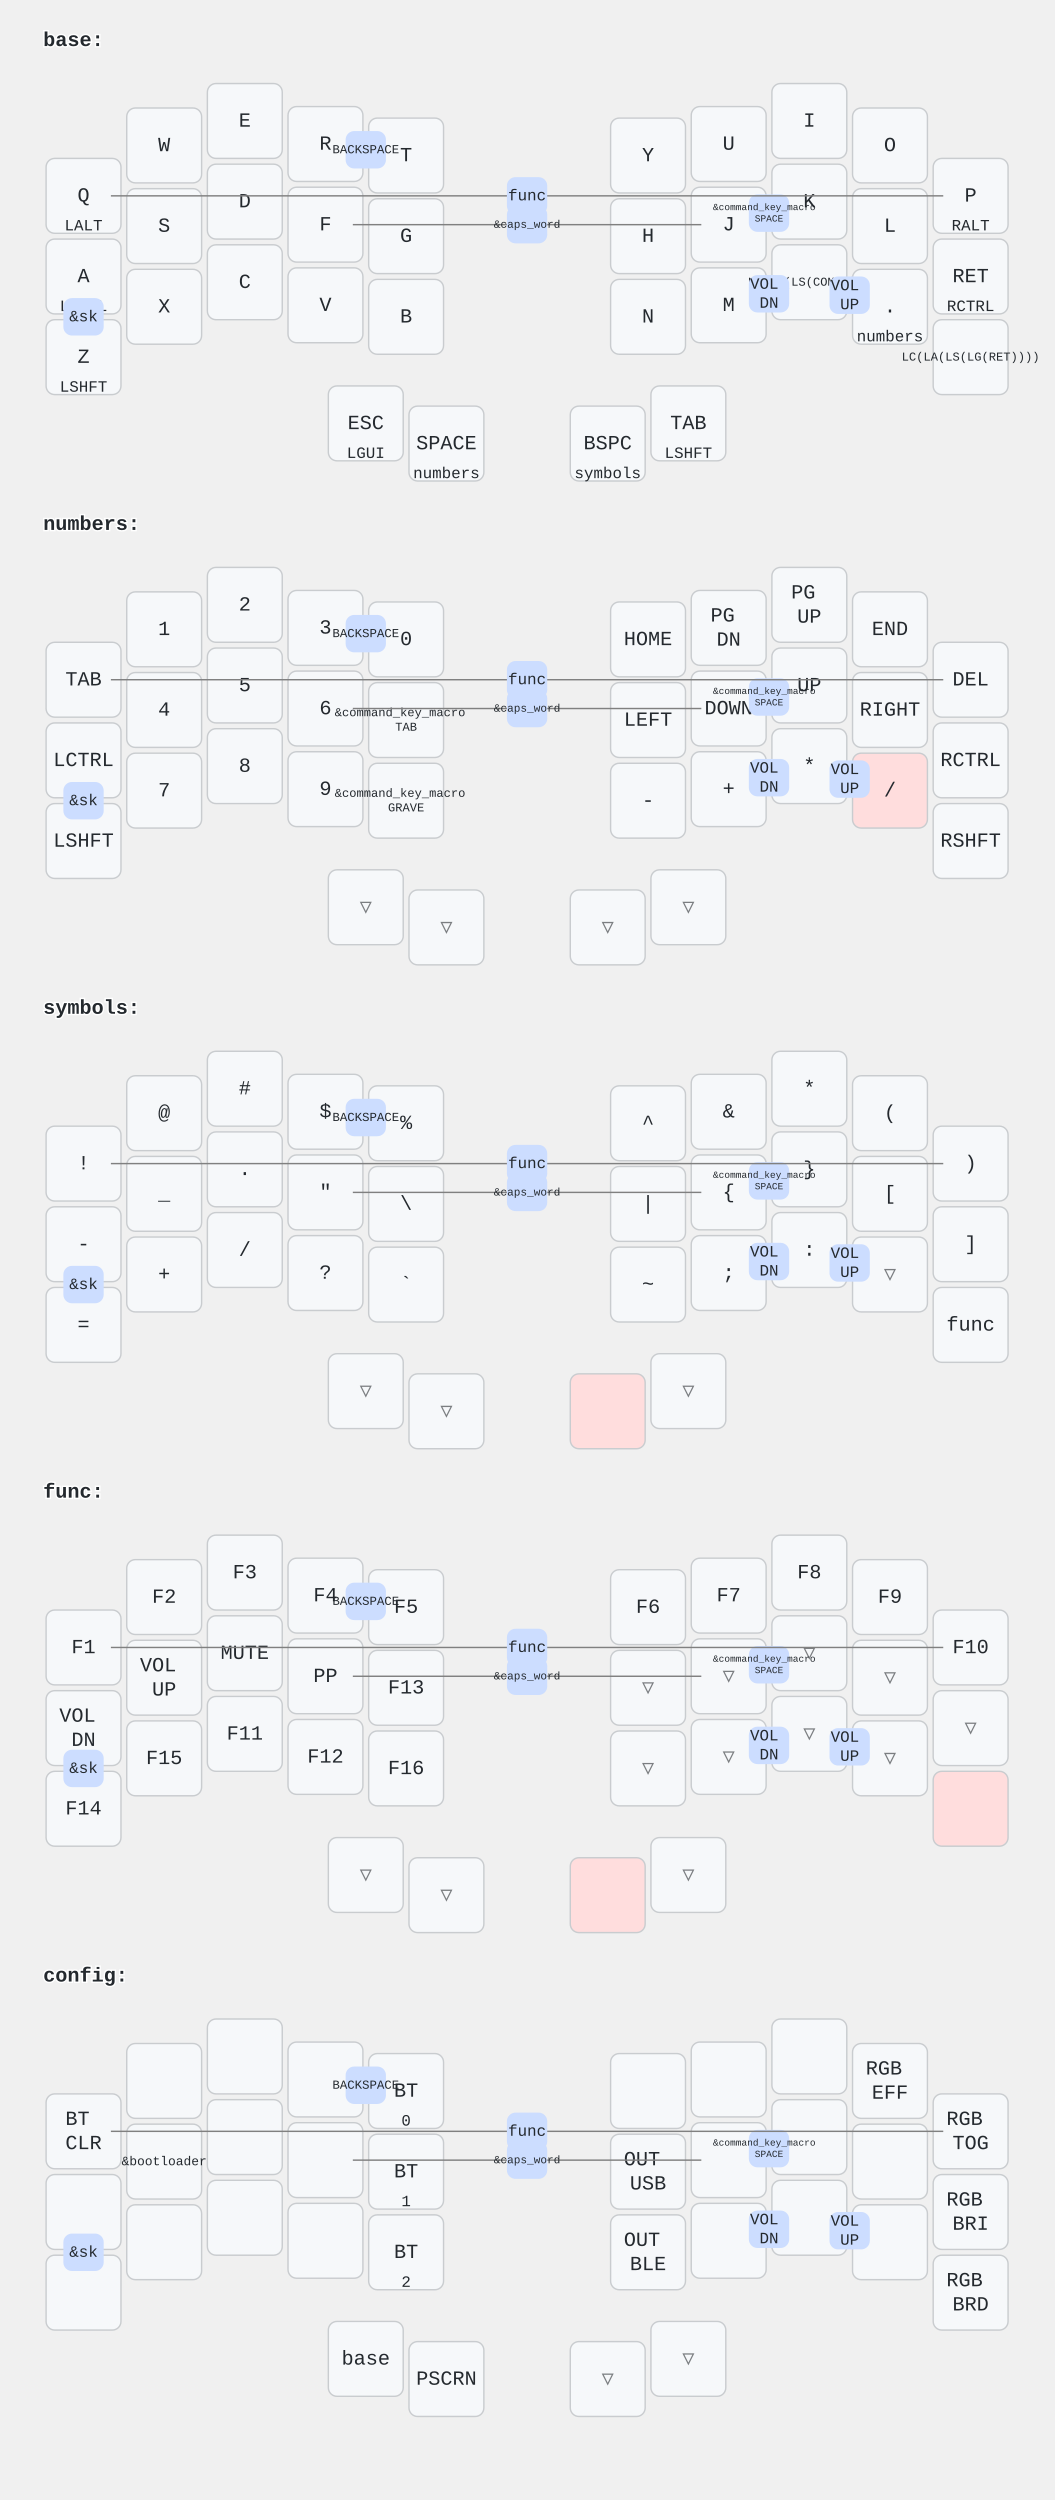
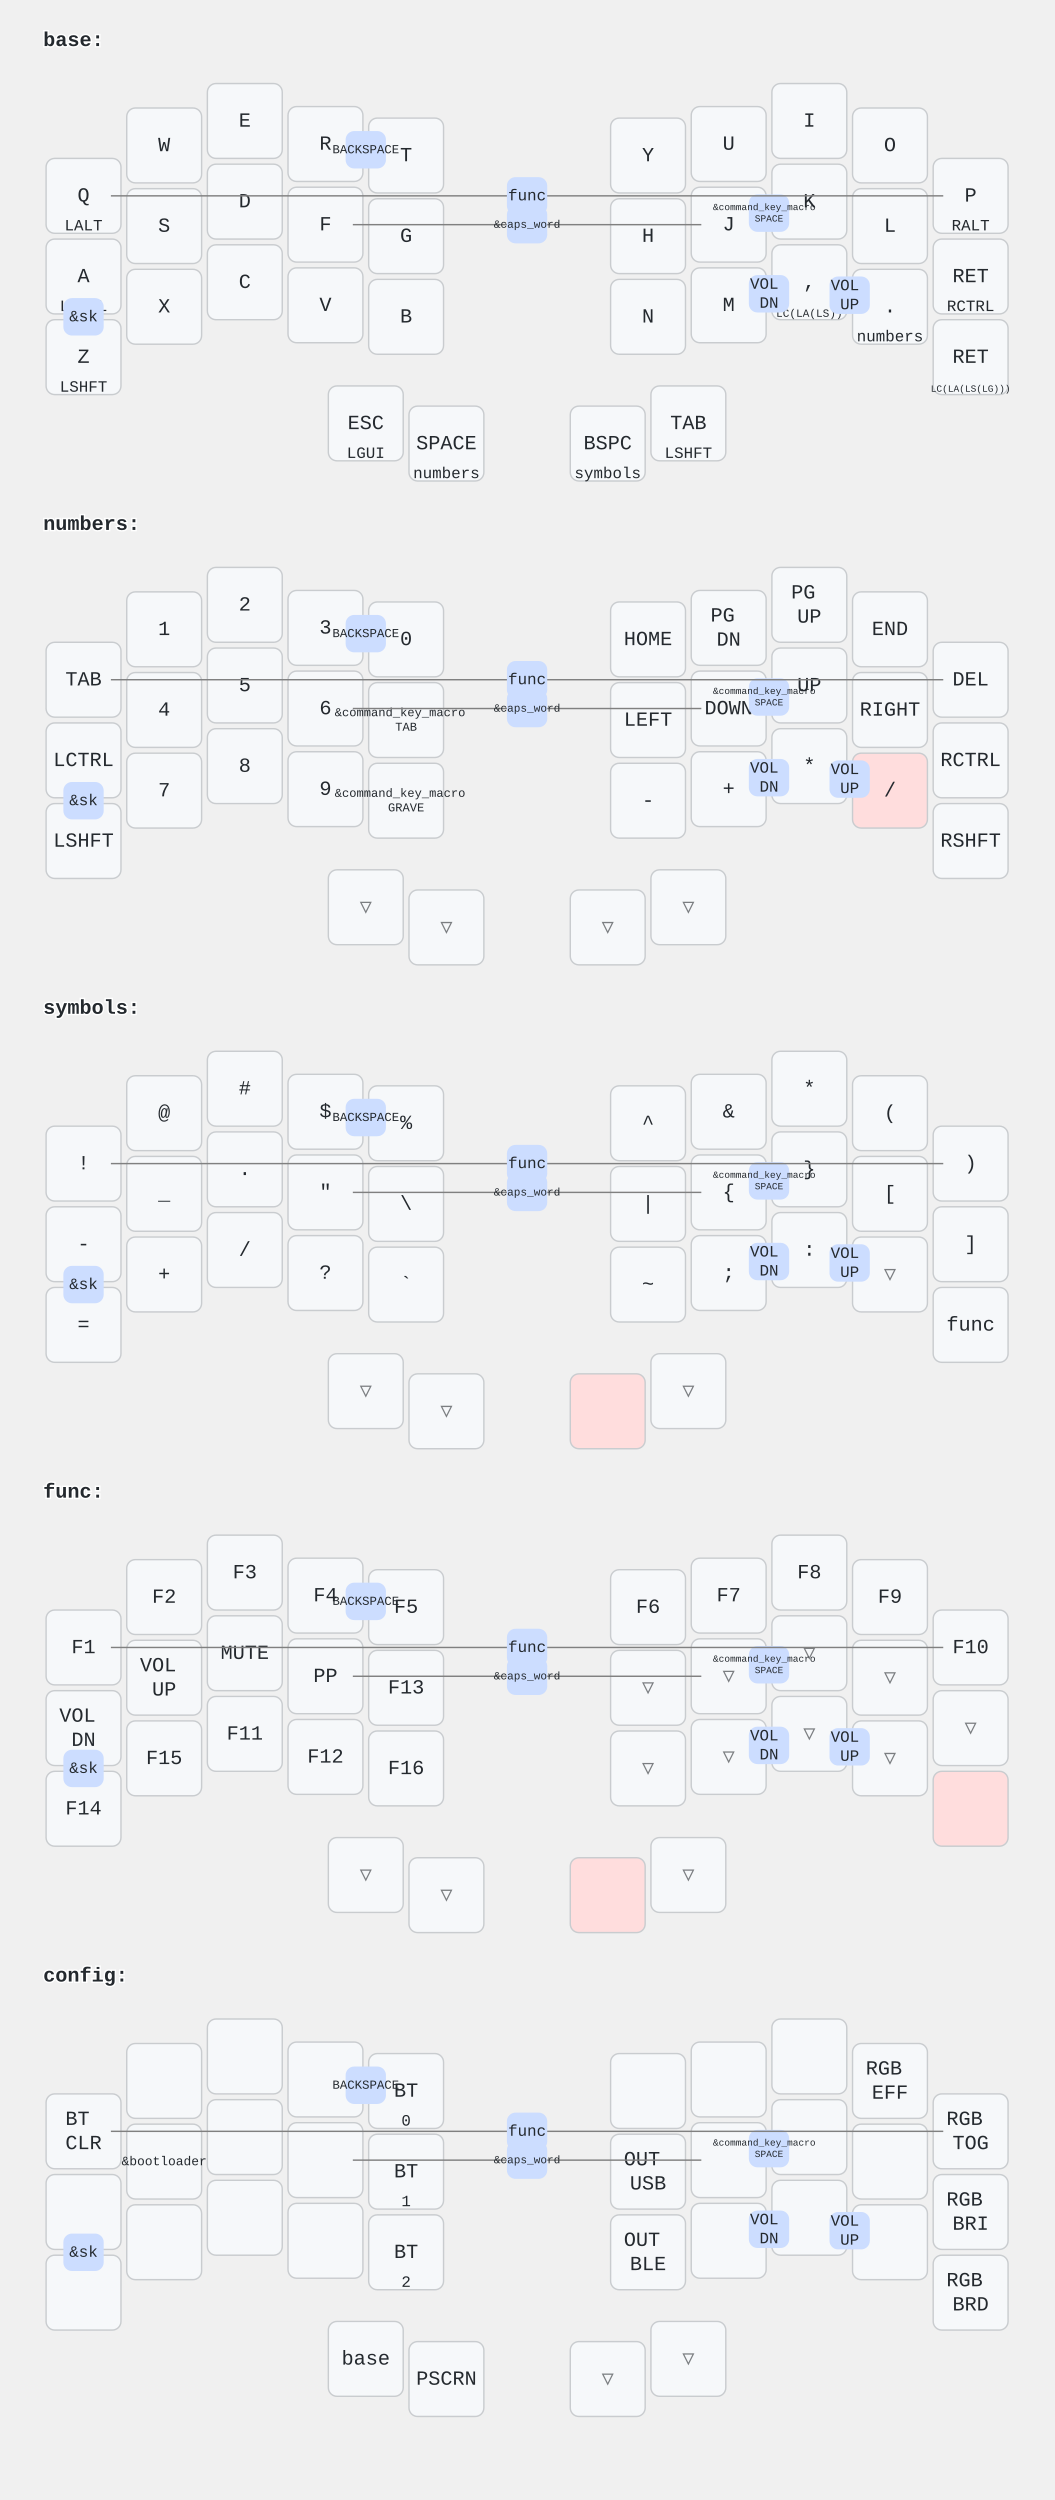
<svg xmlns="http://www.w3.org/2000/svg" width="732" height="1736" viewBox="0 0 732 1736" class="keymap">
  <style>/* inherit to force styles through use tags */
svg path {
    fill: inherit;
}

/* font and background color specifications */
svg.keymap {
    font-family: SFMono-Regular,Consolas,Liberation Mono,Menlo,monospace;
    font-size: 14px;
    font-kerning: normal;
    text-rendering: optimizeLegibility;
    fill: #24292e;
}

/* default key styling */
rect.key {
    fill: #f6f8fa;
    stroke: #c9cccf;
    stroke-width: 1;
}

/* default key side styling, only used is draw_key_sides is set */
rect.side {
    filter: brightness(90%);
}

/* color accent for combo boxes */
rect.combo, rect.combo-separate {
    fill: #cdf;
}

/* color accent for held keys */
rect.held, rect.combo.held {
    fill: #fdd;
}

/* color accent for ghost (optional) keys */
rect.ghost, rect.combo.ghost {
    stroke-dasharray: 4, 4;
    stroke-width: 2;
}

text {
    text-anchor: middle;
    dominant-baseline: middle;
}

/* styling for layer labels */
text.label {
    font-weight: bold;
    text-anchor: start;
    stroke: white;
    stroke-width: 2;
    paint-order: stroke;
}

/* styling for combo tap, and key hold/shifted label text */
text.combo, text.hold, text.shifted {
    font-size: 11px;
}

text.hold {
    text-anchor: middle;
    dominant-baseline: auto;
}

text.shifted {
    text-anchor: middle;
    dominant-baseline: hanging;
}

/* styling for hold/shifted label text in combo box */
text.combo.hold, text.combo.shifted {
    font-size: 8px;
}

/* lighter symbol for transparent keys */
text.trans {
    fill: #7b7e81;
}

/* styling for combo dendrons */
path.combo {
    stroke-width: 1;
    stroke: gray;
    fill: none;
}

/* Start Tabler Icons Cleanup */
/* cannot use height/width with glyphs */
.icon-tabler &gt; path {
    fill: inherit;
    stroke: inherit;
    stroke-width: 2;
}
/* hide tabler's default box */
.icon-tabler &gt; path[stroke="none"][fill="none"] {
    visibility: hidden;
}
/* End Tabler Icons Cleanup */
</style>
  <g transform="translate(30, 0)" class="layer-base">
    <text x="0" y="28" class="label">base:</text>
    <g transform="translate(0, 56)">
      <g transform="translate(28, 80)" class="key keypos-0">
        <rect rx="6" ry="6" x="-26" y="-26" width="52" height="52" class="key" />
        <text x="0" y="0" class="key tap">Q</text>
        <text x="0" y="24" class="key hold">LALT</text>
      </g>
      <g transform="translate(84, 45)" class="key keypos-1">
        <rect rx="6" ry="6" x="-26" y="-26" width="52" height="52" class="key" />
        <text x="0" y="0" class="key tap">W</text>
      </g>
      <g transform="translate(140, 28)" class="key keypos-2">
        <rect rx="6" ry="6" x="-26" y="-26" width="52" height="52" class="key" />
        <text x="0" y="0" class="key tap">E</text>
      </g>
      <g transform="translate(196, 44)" class="key keypos-3">
        <rect rx="6" ry="6" x="-26" y="-26" width="52" height="52" class="key" />
        <text x="0" y="0" class="key tap">R</text>
      </g>
      <g transform="translate(252, 52)" class="key keypos-4">
        <rect rx="6" ry="6" x="-26" y="-26" width="52" height="52" class="key" />
        <text x="0" y="0" class="key tap">T</text>
      </g>
      <g transform="translate(420, 52)" class="key keypos-5">
        <rect rx="6" ry="6" x="-26" y="-26" width="52" height="52" class="key" />
        <text x="0" y="0" class="key tap">Y</text>
      </g>
      <g transform="translate(476, 44)" class="key keypos-6">
        <rect rx="6" ry="6" x="-26" y="-26" width="52" height="52" class="key" />
        <text x="0" y="0" class="key tap">U</text>
      </g>
      <g transform="translate(532, 28)" class="key keypos-7">
        <rect rx="6" ry="6" x="-26" y="-26" width="52" height="52" class="key" />
        <text x="0" y="0" class="key tap">I</text>
      </g>
      <g transform="translate(588, 45)" class="key keypos-8">
        <rect rx="6" ry="6" x="-26" y="-26" width="52" height="52" class="key" />
        <text x="0" y="0" class="key tap">O</text>
      </g>
      <g transform="translate(644, 80)" class="key keypos-9">
        <rect rx="6" ry="6" x="-26" y="-26" width="52" height="52" class="key" />
        <text x="0" y="0" class="key tap">P</text>
        <text x="0" y="24" class="key hold">RALT</text>
      </g>
      <g transform="translate(28, 136)" class="key keypos-10">
        <rect rx="6" ry="6" x="-26" y="-26" width="52" height="52" class="key" />
        <text x="0" y="0" class="key tap">A</text>
        <text x="0" y="24" class="key hold">LCTRL</text>
      </g>
      <g transform="translate(84, 101)" class="key keypos-11">
        <rect rx="6" ry="6" x="-26" y="-26" width="52" height="52" class="key" />
        <text x="0" y="0" class="key tap">S</text>
      </g>
      <g transform="translate(140, 84)" class="key keypos-12">
        <rect rx="6" ry="6" x="-26" y="-26" width="52" height="52" class="key" />
        <text x="0" y="0" class="key tap">D</text>
      </g>
      <g transform="translate(196, 100)" class="key keypos-13">
        <rect rx="6" ry="6" x="-26" y="-26" width="52" height="52" class="key" />
        <text x="0" y="0" class="key tap">F</text>
      </g>
      <g transform="translate(252, 108)" class="key keypos-14">
        <rect rx="6" ry="6" x="-26" y="-26" width="52" height="52" class="key" />
        <text x="0" y="0" class="key tap">G</text>
      </g>
      <g transform="translate(420, 108)" class="key keypos-15">
        <rect rx="6" ry="6" x="-26" y="-26" width="52" height="52" class="key" />
        <text x="0" y="0" class="key tap">H</text>
      </g>
      <g transform="translate(476, 100)" class="key keypos-16">
        <rect rx="6" ry="6" x="-26" y="-26" width="52" height="52" class="key" />
        <text x="0" y="0" class="key tap">J</text>
      </g>
      <g transform="translate(532, 84)" class="key keypos-17">
        <rect rx="6" ry="6" x="-26" y="-26" width="52" height="52" class="key" />
        <text x="0" y="0" class="key tap">K</text>
      </g>
      <g transform="translate(588, 101)" class="key keypos-18">
        <rect rx="6" ry="6" x="-26" y="-26" width="52" height="52" class="key" />
        <text x="0" y="0" class="key tap">L</text>
      </g>
      <g transform="translate(644, 136)" class="key keypos-19">
        <rect rx="6" ry="6" x="-26" y="-26" width="52" height="52" class="key" />
        <text x="0" y="0" class="key tap">RET</text>
        <text x="0" y="24" class="key hold">RCTRL</text>
      </g>
      <g transform="translate(28, 192)" class="key keypos-20">
        <rect rx="6" ry="6" x="-26" y="-26" width="52" height="52" class="key" />
        <text x="0" y="0" class="key tap">Z</text>
        <text x="0" y="24" class="key hold">LSHFT</text>
      </g>
      <g transform="translate(84, 157)" class="key keypos-21">
        <rect rx="6" ry="6" x="-26" y="-26" width="52" height="52" class="key" />
        <text x="0" y="0" class="key tap">X</text>
      </g>
      <g transform="translate(140, 140)" class="key keypos-22">
        <rect rx="6" ry="6" x="-26" y="-26" width="52" height="52" class="key" />
        <text x="0" y="0" class="key tap">C</text>
      </g>
      <g transform="translate(196, 156)" class="key keypos-23">
        <rect rx="6" ry="6" x="-26" y="-26" width="52" height="52" class="key" />
        <text x="0" y="0" class="key tap">V</text>
      </g>
      <g transform="translate(252, 164)" class="key keypos-24">
        <rect rx="6" ry="6" x="-26" y="-26" width="52" height="52" class="key" />
        <text x="0" y="0" class="key tap">B</text>
      </g>
      <g transform="translate(420, 164)" class="key keypos-25">
        <rect rx="6" ry="6" x="-26" y="-26" width="52" height="52" class="key" />
        <text x="0" y="0" class="key tap">N</text>
      </g>
      <g transform="translate(476, 156)" class="key keypos-26">
        <rect rx="6" ry="6" x="-26" y="-26" width="52" height="52" class="key" />
        <text x="0" y="0" class="key tap">M</text>
      </g>
      <g transform="translate(532, 140)" class="key keypos-27">
        <rect rx="6" ry="6" x="-26" y="-26" width="52" height="52" class="key" />
-         <text x="0" y="0" class="key tap">
-           <tspan style="font-size: 60%">LC(LA(LS(COMMA)))</tspan>
+         <text x="0" y="0" class="key tap">,</text>
+         <text x="0" y="24" class="key hold">
+           <tspan style="font-size: 70%">LC(LA(LS))</tspan>
        </text>
      </g>
      <g transform="translate(588, 157)" class="key keypos-28">
        <rect rx="6" ry="6" x="-26" y="-26" width="52" height="52" class="key" />
        <text x="0" y="0" class="key tap">.</text>
        <text x="0" y="24" class="key hold">numbers</text>
      </g>
      <g transform="translate(644, 192)" class="key keypos-29">
        <rect rx="6" ry="6" x="-26" y="-26" width="52" height="52" class="key" />
-         <text x="0" y="0" class="key tap">
-           <tspan style="font-size: 60%">LC(LA(LS(LG(RET))))</tspan>
+         <text x="0" y="0" class="key tap">RET</text>
+         <text x="0" y="24" class="key hold">
+           <tspan style="font-size: 60%">LC(LA(LS(LG)))</tspan>
        </text>
      </g>
      <g transform="translate(224, 238)" class="key keypos-30">
        <rect rx="6" ry="6" x="-26" y="-26" width="52" height="52" class="key" />
        <text x="0" y="0" class="key tap">ESC</text>
        <text x="0" y="24" class="key hold">LGUI</text>
      </g>
      <g transform="translate(280, 252)" class="key keypos-31">
        <rect rx="6" ry="6" x="-26" y="-26" width="52" height="52" class="key" />
        <text x="0" y="0" class="key tap">SPACE</text>
        <text x="0" y="24" class="key hold">numbers</text>
      </g>
      <g transform="translate(392, 252)" class="key keypos-32">
        <rect rx="6" ry="6" x="-26" y="-26" width="52" height="52" class="key" />
        <text x="0" y="0" class="key tap">BSPC</text>
        <text x="0" y="24" class="key hold">symbols</text>
      </g>
      <g transform="translate(448, 238)" class="key keypos-33">
        <rect rx="6" ry="6" x="-26" y="-26" width="52" height="52" class="key" />
        <text x="0" y="0" class="key tap">TAB</text>
        <text x="0" y="24" class="key hold">LSHFT</text>
      </g>
      <g class="combo combopos-0">
        <rect rx="6" ry="6" x="490" y="79" width="28" height="26" class="combo" />
        <text x="504" y="92" class="combo tap">
          <tspan x="504" dy="-0.6em" style="font-size: 60%">&amp;command_key_macro</tspan>
          <tspan x="504" dy="1.2em" style="font-size: 60%">SPACE</tspan>
        </text>
      </g>
      <g class="combo combopos-1">
        <rect rx="6" ry="6" x="210" y="35" width="28" height="26" class="combo" />
        <text x="224" y="48" class="combo tap">
          <tspan style="font-size: 78%">BACKSPACE</tspan>
        </text>
      </g>
      <g class="combo combopos-2">
        <rect rx="6" ry="6" x="490" y="135" width="28" height="26" class="combo" />
        <text x="504" y="148" class="combo tap">
          <tspan x="504" dy="-0.6em">VOL</tspan>
          <tspan x="504" dy="1.2em">DN</tspan>
        </text>
      </g>
      <g class="combo combopos-3">
        <rect rx="6" ry="6" x="546" y="136" width="28" height="26" class="combo" />
        <text x="560" y="149" class="combo tap">
          <tspan x="560" dy="-0.6em">VOL</tspan>
          <tspan x="560" dy="1.2em">UP</tspan>
        </text>
      </g>
      <g class="combo combopos-4">
        <path d="M336,100 l-121,0" class="combo" />
        <path d="M336,100 l121,0" class="combo" />
        <rect rx="6" ry="6" x="322" y="87" width="28" height="26" class="combo" />
        <text x="336" y="100" class="combo tap">
          <tspan style="font-size: 70%">&amp;caps_word</tspan>
        </text>
      </g>
      <g class="combo combopos-5">
        <rect rx="6" ry="6" x="14" y="151" width="28" height="26" class="combo" />
        <text x="28" y="164" class="combo tap">&amp;sk</text>
      </g>
      <g class="combo combopos-6">
        <path d="M336,80 l-289,0" class="combo" />
        <path d="M336,80 l289,0" class="combo" />
        <rect rx="6" ry="6" x="322" y="67" width="28" height="26" class="combo" />
        <text x="336" y="80" class="combo tap">func</text>
      </g>
    </g>
  </g>
  <g transform="translate(30, 336)" class="layer-numbers">
    <text x="0" y="28" class="label">numbers:</text>
    <g transform="translate(0, 56)">
      <g transform="translate(28, 80)" class="key keypos-0">
        <rect rx="6" ry="6" x="-26" y="-26" width="52" height="52" class="key" />
        <text x="0" y="0" class="key tap">TAB</text>
      </g>
      <g transform="translate(84, 45)" class="key keypos-1">
        <rect rx="6" ry="6" x="-26" y="-26" width="52" height="52" class="key" />
        <text x="0" y="0" class="key tap">1</text>
      </g>
      <g transform="translate(140, 28)" class="key keypos-2">
        <rect rx="6" ry="6" x="-26" y="-26" width="52" height="52" class="key" />
        <text x="0" y="0" class="key tap">2</text>
      </g>
      <g transform="translate(196, 44)" class="key keypos-3">
        <rect rx="6" ry="6" x="-26" y="-26" width="52" height="52" class="key" />
        <text x="0" y="0" class="key tap">3</text>
      </g>
      <g transform="translate(252, 52)" class="key keypos-4">
        <rect rx="6" ry="6" x="-26" y="-26" width="52" height="52" class="key" />
        <text x="0" y="0" class="key tap">0</text>
      </g>
      <g transform="translate(420, 52)" class="key keypos-5">
        <rect rx="6" ry="6" x="-26" y="-26" width="52" height="52" class="key" />
        <text x="0" y="0" class="key tap">HOME</text>
      </g>
      <g transform="translate(476, 44)" class="key keypos-6">
        <rect rx="6" ry="6" x="-26" y="-26" width="52" height="52" class="key" />
        <text x="0" y="0" class="key tap">
          <tspan x="0" dy="-0.6em">PG</tspan>
          <tspan x="0" dy="1.2em">DN</tspan>
        </text>
      </g>
      <g transform="translate(532, 28)" class="key keypos-7">
        <rect rx="6" ry="6" x="-26" y="-26" width="52" height="52" class="key" />
        <text x="0" y="0" class="key tap">
          <tspan x="0" dy="-0.6em">PG</tspan>
          <tspan x="0" dy="1.2em">UP</tspan>
        </text>
      </g>
      <g transform="translate(588, 45)" class="key keypos-8">
        <rect rx="6" ry="6" x="-26" y="-26" width="52" height="52" class="key" />
        <text x="0" y="0" class="key tap">END</text>
      </g>
      <g transform="translate(644, 80)" class="key keypos-9">
        <rect rx="6" ry="6" x="-26" y="-26" width="52" height="52" class="key" />
        <text x="0" y="0" class="key tap">DEL</text>
      </g>
      <g transform="translate(28, 136)" class="key keypos-10">
        <rect rx="6" ry="6" x="-26" y="-26" width="52" height="52" class="key" />
        <text x="0" y="0" class="key tap">LCTRL</text>
      </g>
      <g transform="translate(84, 101)" class="key keypos-11">
        <rect rx="6" ry="6" x="-26" y="-26" width="52" height="52" class="key" />
        <text x="0" y="0" class="key tap">4</text>
      </g>
      <g transform="translate(140, 84)" class="key keypos-12">
        <rect rx="6" ry="6" x="-26" y="-26" width="52" height="52" class="key" />
        <text x="0" y="0" class="key tap">5</text>
      </g>
      <g transform="translate(196, 100)" class="key keypos-13">
        <rect rx="6" ry="6" x="-26" y="-26" width="52" height="52" class="key" />
        <text x="0" y="0" class="key tap">6</text>
      </g>
      <g transform="translate(252, 108)" class="key keypos-14">
        <rect rx="6" ry="6" x="-26" y="-26" width="52" height="52" class="key" />
        <text x="0" y="0" class="key tap">
          <tspan x="0" dy="-0.6em" style="font-size: 60%">&amp;command_key_macro</tspan>
          <tspan x="0" dy="1.2em" style="font-size: 60%">TAB</tspan>
        </text>
      </g>
      <g transform="translate(420, 108)" class="key keypos-15">
        <rect rx="6" ry="6" x="-26" y="-26" width="52" height="52" class="key" />
        <text x="0" y="0" class="key tap">LEFT</text>
      </g>
      <g transform="translate(476, 100)" class="key keypos-16">
        <rect rx="6" ry="6" x="-26" y="-26" width="52" height="52" class="key" />
        <text x="0" y="0" class="key tap">DOWN</text>
      </g>
      <g transform="translate(532, 84)" class="key keypos-17">
        <rect rx="6" ry="6" x="-26" y="-26" width="52" height="52" class="key" />
        <text x="0" y="0" class="key tap">UP</text>
      </g>
      <g transform="translate(588, 101)" class="key keypos-18">
        <rect rx="6" ry="6" x="-26" y="-26" width="52" height="52" class="key" />
        <text x="0" y="0" class="key tap">RIGHT</text>
      </g>
      <g transform="translate(644, 136)" class="key keypos-19">
        <rect rx="6" ry="6" x="-26" y="-26" width="52" height="52" class="key" />
        <text x="0" y="0" class="key tap">RCTRL</text>
      </g>
      <g transform="translate(28, 192)" class="key keypos-20">
        <rect rx="6" ry="6" x="-26" y="-26" width="52" height="52" class="key" />
        <text x="0" y="0" class="key tap">LSHFT</text>
      </g>
      <g transform="translate(84, 157)" class="key keypos-21">
        <rect rx="6" ry="6" x="-26" y="-26" width="52" height="52" class="key" />
        <text x="0" y="0" class="key tap">7</text>
      </g>
      <g transform="translate(140, 140)" class="key keypos-22">
        <rect rx="6" ry="6" x="-26" y="-26" width="52" height="52" class="key" />
        <text x="0" y="0" class="key tap">8</text>
      </g>
      <g transform="translate(196, 156)" class="key keypos-23">
        <rect rx="6" ry="6" x="-26" y="-26" width="52" height="52" class="key" />
        <text x="0" y="0" class="key tap">9</text>
      </g>
      <g transform="translate(252, 164)" class="key keypos-24">
        <rect rx="6" ry="6" x="-26" y="-26" width="52" height="52" class="key" />
        <text x="0" y="0" class="key tap">
          <tspan x="0" dy="-0.6em" style="font-size: 60%">&amp;command_key_macro</tspan>
          <tspan x="0" dy="1.2em" style="font-size: 60%">GRAVE</tspan>
        </text>
      </g>
      <g transform="translate(420, 164)" class="key keypos-25">
        <rect rx="6" ry="6" x="-26" y="-26" width="52" height="52" class="key" />
        <text x="0" y="0" class="key tap">-</text>
      </g>
      <g transform="translate(476, 156)" class="key keypos-26">
        <rect rx="6" ry="6" x="-26" y="-26" width="52" height="52" class="key" />
        <text x="0" y="0" class="key tap">+</text>
      </g>
      <g transform="translate(532, 140)" class="key keypos-27">
        <rect rx="6" ry="6" x="-26" y="-26" width="52" height="52" class="key" />
        <text x="0" y="0" class="key tap">*</text>
      </g>
      <g transform="translate(588, 157)" class="key held keypos-28">
        <rect rx="6" ry="6" x="-26" y="-26" width="52" height="52" class="key held" />
        <text x="0" y="0" class="key held tap">/</text>
      </g>
      <g transform="translate(644, 192)" class="key keypos-29">
        <rect rx="6" ry="6" x="-26" y="-26" width="52" height="52" class="key" />
        <text x="0" y="0" class="key tap">RSHFT</text>
      </g>
      <g transform="translate(224, 238)" class="key trans keypos-30">
        <rect rx="6" ry="6" x="-26" y="-26" width="52" height="52" class="key trans" />
        <text x="0" y="0" class="key trans tap">▽</text>
      </g>
      <g transform="translate(280, 252)" class="key trans keypos-31">
        <rect rx="6" ry="6" x="-26" y="-26" width="52" height="52" class="key trans" />
        <text x="0" y="0" class="key trans tap">▽</text>
      </g>
      <g transform="translate(392, 252)" class="key trans keypos-32">
        <rect rx="6" ry="6" x="-26" y="-26" width="52" height="52" class="key trans" />
        <text x="0" y="0" class="key trans tap">▽</text>
      </g>
      <g transform="translate(448, 238)" class="key trans keypos-33">
        <rect rx="6" ry="6" x="-26" y="-26" width="52" height="52" class="key trans" />
        <text x="0" y="0" class="key trans tap">▽</text>
      </g>
      <g class="combo combopos-0">
        <rect rx="6" ry="6" x="490" y="79" width="28" height="26" class="combo" />
        <text x="504" y="92" class="combo tap">
          <tspan x="504" dy="-0.6em" style="font-size: 60%">&amp;command_key_macro</tspan>
          <tspan x="504" dy="1.2em" style="font-size: 60%">SPACE</tspan>
        </text>
      </g>
      <g class="combo combopos-1">
        <rect rx="6" ry="6" x="210" y="35" width="28" height="26" class="combo" />
        <text x="224" y="48" class="combo tap">
          <tspan style="font-size: 78%">BACKSPACE</tspan>
        </text>
      </g>
      <g class="combo combopos-2">
        <rect rx="6" ry="6" x="490" y="135" width="28" height="26" class="combo" />
        <text x="504" y="148" class="combo tap">
          <tspan x="504" dy="-0.6em">VOL</tspan>
          <tspan x="504" dy="1.2em">DN</tspan>
        </text>
      </g>
      <g class="combo combopos-3">
        <rect rx="6" ry="6" x="546" y="136" width="28" height="26" class="combo" />
        <text x="560" y="149" class="combo tap">
          <tspan x="560" dy="-0.6em">VOL</tspan>
          <tspan x="560" dy="1.2em">UP</tspan>
        </text>
      </g>
      <g class="combo combopos-4">
        <path d="M336,100 l-121,0" class="combo" />
        <path d="M336,100 l121,0" class="combo" />
        <rect rx="6" ry="6" x="322" y="87" width="28" height="26" class="combo" />
        <text x="336" y="100" class="combo tap">
          <tspan style="font-size: 70%">&amp;caps_word</tspan>
        </text>
      </g>
      <g class="combo combopos-5">
        <rect rx="6" ry="6" x="14" y="151" width="28" height="26" class="combo" />
        <text x="28" y="164" class="combo tap">&amp;sk</text>
      </g>
      <g class="combo combopos-6">
        <path d="M336,80 l-289,0" class="combo" />
        <path d="M336,80 l289,0" class="combo" />
        <rect rx="6" ry="6" x="322" y="67" width="28" height="26" class="combo" />
        <text x="336" y="80" class="combo tap">func</text>
      </g>
    </g>
  </g>
  <g transform="translate(30, 672)" class="layer-symbols">
    <text x="0" y="28" class="label">symbols:</text>
    <g transform="translate(0, 56)">
      <g transform="translate(28, 80)" class="key keypos-0">
        <rect rx="6" ry="6" x="-26" y="-26" width="52" height="52" class="key" />
        <text x="0" y="0" class="key tap">!</text>
      </g>
      <g transform="translate(84, 45)" class="key keypos-1">
        <rect rx="6" ry="6" x="-26" y="-26" width="52" height="52" class="key" />
        <text x="0" y="0" class="key tap">@</text>
      </g>
      <g transform="translate(140, 28)" class="key keypos-2">
        <rect rx="6" ry="6" x="-26" y="-26" width="52" height="52" class="key" />
        <text x="0" y="0" class="key tap">#</text>
      </g>
      <g transform="translate(196, 44)" class="key keypos-3">
        <rect rx="6" ry="6" x="-26" y="-26" width="52" height="52" class="key" />
        <text x="0" y="0" class="key tap">$</text>
      </g>
      <g transform="translate(252, 52)" class="key keypos-4">
        <rect rx="6" ry="6" x="-26" y="-26" width="52" height="52" class="key" />
        <text x="0" y="0" class="key tap">%</text>
      </g>
      <g transform="translate(420, 52)" class="key keypos-5">
        <rect rx="6" ry="6" x="-26" y="-26" width="52" height="52" class="key" />
        <text x="0" y="0" class="key tap">^</text>
      </g>
      <g transform="translate(476, 44)" class="key keypos-6">
        <rect rx="6" ry="6" x="-26" y="-26" width="52" height="52" class="key" />
        <text x="0" y="0" class="key tap">&amp;</text>
      </g>
      <g transform="translate(532, 28)" class="key keypos-7">
        <rect rx="6" ry="6" x="-26" y="-26" width="52" height="52" class="key" />
        <text x="0" y="0" class="key tap">*</text>
      </g>
      <g transform="translate(588, 45)" class="key keypos-8">
        <rect rx="6" ry="6" x="-26" y="-26" width="52" height="52" class="key" />
        <text x="0" y="0" class="key tap">(</text>
      </g>
      <g transform="translate(644, 80)" class="key keypos-9">
        <rect rx="6" ry="6" x="-26" y="-26" width="52" height="52" class="key" />
        <text x="0" y="0" class="key tap">)</text>
      </g>
      <g transform="translate(28, 136)" class="key keypos-10">
        <rect rx="6" ry="6" x="-26" y="-26" width="52" height="52" class="key" />
        <text x="0" y="0" class="key tap">-</text>
      </g>
      <g transform="translate(84, 101)" class="key keypos-11">
        <rect rx="6" ry="6" x="-26" y="-26" width="52" height="52" class="key" />
        <text x="0" y="0" class="key tap">_</text>
      </g>
      <g transform="translate(140, 84)" class="key keypos-12">
        <rect rx="6" ry="6" x="-26" y="-26" width="52" height="52" class="key" />
        <text x="0" y="0" class="key tap">.</text>
      </g>
      <g transform="translate(196, 100)" class="key keypos-13">
        <rect rx="6" ry="6" x="-26" y="-26" width="52" height="52" class="key" />
        <text x="0" y="0" class="key tap">"</text>
      </g>
      <g transform="translate(252, 108)" class="key keypos-14">
        <rect rx="6" ry="6" x="-26" y="-26" width="52" height="52" class="key" />
        <text x="0" y="0" class="key tap">\</text>
      </g>
      <g transform="translate(420, 108)" class="key keypos-15">
        <rect rx="6" ry="6" x="-26" y="-26" width="52" height="52" class="key" />
        <text x="0" y="0" class="key tap">|</text>
      </g>
      <g transform="translate(476, 100)" class="key keypos-16">
        <rect rx="6" ry="6" x="-26" y="-26" width="52" height="52" class="key" />
        <text x="0" y="0" class="key tap">{</text>
      </g>
      <g transform="translate(532, 84)" class="key keypos-17">
        <rect rx="6" ry="6" x="-26" y="-26" width="52" height="52" class="key" />
        <text x="0" y="0" class="key tap">}</text>
      </g>
      <g transform="translate(588, 101)" class="key keypos-18">
        <rect rx="6" ry="6" x="-26" y="-26" width="52" height="52" class="key" />
        <text x="0" y="0" class="key tap">[</text>
      </g>
      <g transform="translate(644, 136)" class="key keypos-19">
        <rect rx="6" ry="6" x="-26" y="-26" width="52" height="52" class="key" />
        <text x="0" y="0" class="key tap">]</text>
      </g>
      <g transform="translate(28, 192)" class="key keypos-20">
        <rect rx="6" ry="6" x="-26" y="-26" width="52" height="52" class="key" />
        <text x="0" y="0" class="key tap">=</text>
      </g>
      <g transform="translate(84, 157)" class="key keypos-21">
        <rect rx="6" ry="6" x="-26" y="-26" width="52" height="52" class="key" />
        <text x="0" y="0" class="key tap">+</text>
      </g>
      <g transform="translate(140, 140)" class="key keypos-22">
        <rect rx="6" ry="6" x="-26" y="-26" width="52" height="52" class="key" />
        <text x="0" y="0" class="key tap">/</text>
      </g>
      <g transform="translate(196, 156)" class="key keypos-23">
        <rect rx="6" ry="6" x="-26" y="-26" width="52" height="52" class="key" />
        <text x="0" y="0" class="key tap">?</text>
      </g>
      <g transform="translate(252, 164)" class="key keypos-24">
        <rect rx="6" ry="6" x="-26" y="-26" width="52" height="52" class="key" />
        <text x="0" y="0" class="key tap">`</text>
      </g>
      <g transform="translate(420, 164)" class="key keypos-25">
        <rect rx="6" ry="6" x="-26" y="-26" width="52" height="52" class="key" />
        <text x="0" y="0" class="key tap">~</text>
      </g>
      <g transform="translate(476, 156)" class="key keypos-26">
        <rect rx="6" ry="6" x="-26" y="-26" width="52" height="52" class="key" />
        <text x="0" y="0" class="key tap">;</text>
      </g>
      <g transform="translate(532, 140)" class="key keypos-27">
        <rect rx="6" ry="6" x="-26" y="-26" width="52" height="52" class="key" />
        <text x="0" y="0" class="key tap">:</text>
      </g>
      <g transform="translate(588, 157)" class="key trans keypos-28">
        <rect rx="6" ry="6" x="-26" y="-26" width="52" height="52" class="key trans" />
        <text x="0" y="0" class="key trans tap">▽</text>
      </g>
      <g transform="translate(644, 192)" class="key keypos-29">
        <rect rx="6" ry="6" x="-26" y="-26" width="52" height="52" class="key" />
        <text x="0" y="0" class="key tap">func</text>
      </g>
      <g transform="translate(224, 238)" class="key trans keypos-30">
        <rect rx="6" ry="6" x="-26" y="-26" width="52" height="52" class="key trans" />
        <text x="0" y="0" class="key trans tap">▽</text>
      </g>
      <g transform="translate(280, 252)" class="key trans keypos-31">
        <rect rx="6" ry="6" x="-26" y="-26" width="52" height="52" class="key trans" />
        <text x="0" y="0" class="key trans tap">▽</text>
      </g>
      <g transform="translate(392, 252)" class="key held keypos-32">
        <rect rx="6" ry="6" x="-26" y="-26" width="52" height="52" class="key held" />
      </g>
      <g transform="translate(448, 238)" class="key trans keypos-33">
        <rect rx="6" ry="6" x="-26" y="-26" width="52" height="52" class="key trans" />
        <text x="0" y="0" class="key trans tap">▽</text>
      </g>
      <g class="combo combopos-0">
        <rect rx="6" ry="6" x="490" y="79" width="28" height="26" class="combo" />
        <text x="504" y="92" class="combo tap">
          <tspan x="504" dy="-0.6em" style="font-size: 60%">&amp;command_key_macro</tspan>
          <tspan x="504" dy="1.2em" style="font-size: 60%">SPACE</tspan>
        </text>
      </g>
      <g class="combo combopos-1">
        <rect rx="6" ry="6" x="210" y="35" width="28" height="26" class="combo" />
        <text x="224" y="48" class="combo tap">
          <tspan style="font-size: 78%">BACKSPACE</tspan>
        </text>
      </g>
      <g class="combo combopos-2">
        <rect rx="6" ry="6" x="490" y="135" width="28" height="26" class="combo" />
        <text x="504" y="148" class="combo tap">
          <tspan x="504" dy="-0.6em">VOL</tspan>
          <tspan x="504" dy="1.2em">DN</tspan>
        </text>
      </g>
      <g class="combo combopos-3">
        <rect rx="6" ry="6" x="546" y="136" width="28" height="26" class="combo" />
        <text x="560" y="149" class="combo tap">
          <tspan x="560" dy="-0.6em">VOL</tspan>
          <tspan x="560" dy="1.2em">UP</tspan>
        </text>
      </g>
      <g class="combo combopos-4">
        <path d="M336,100 l-121,0" class="combo" />
        <path d="M336,100 l121,0" class="combo" />
        <rect rx="6" ry="6" x="322" y="87" width="28" height="26" class="combo" />
        <text x="336" y="100" class="combo tap">
          <tspan style="font-size: 70%">&amp;caps_word</tspan>
        </text>
      </g>
      <g class="combo combopos-5">
        <rect rx="6" ry="6" x="14" y="151" width="28" height="26" class="combo" />
        <text x="28" y="164" class="combo tap">&amp;sk</text>
      </g>
      <g class="combo combopos-6">
        <path d="M336,80 l-289,0" class="combo" />
        <path d="M336,80 l289,0" class="combo" />
        <rect rx="6" ry="6" x="322" y="67" width="28" height="26" class="combo" />
        <text x="336" y="80" class="combo tap">func</text>
      </g>
    </g>
  </g>
  <g transform="translate(30, 1008)" class="layer-func">
    <text x="0" y="28" class="label">func:</text>
    <g transform="translate(0, 56)">
      <g transform="translate(28, 80)" class="key keypos-0">
        <rect rx="6" ry="6" x="-26" y="-26" width="52" height="52" class="key" />
        <text x="0" y="0" class="key tap">F1</text>
      </g>
      <g transform="translate(84, 45)" class="key keypos-1">
        <rect rx="6" ry="6" x="-26" y="-26" width="52" height="52" class="key" />
        <text x="0" y="0" class="key tap">F2</text>
      </g>
      <g transform="translate(140, 28)" class="key keypos-2">
        <rect rx="6" ry="6" x="-26" y="-26" width="52" height="52" class="key" />
        <text x="0" y="0" class="key tap">F3</text>
      </g>
      <g transform="translate(196, 44)" class="key keypos-3">
        <rect rx="6" ry="6" x="-26" y="-26" width="52" height="52" class="key" />
        <text x="0" y="0" class="key tap">F4</text>
      </g>
      <g transform="translate(252, 52)" class="key keypos-4">
        <rect rx="6" ry="6" x="-26" y="-26" width="52" height="52" class="key" />
        <text x="0" y="0" class="key tap">F5</text>
      </g>
      <g transform="translate(420, 52)" class="key keypos-5">
        <rect rx="6" ry="6" x="-26" y="-26" width="52" height="52" class="key" />
        <text x="0" y="0" class="key tap">F6</text>
      </g>
      <g transform="translate(476, 44)" class="key keypos-6">
        <rect rx="6" ry="6" x="-26" y="-26" width="52" height="52" class="key" />
        <text x="0" y="0" class="key tap">F7</text>
      </g>
      <g transform="translate(532, 28)" class="key keypos-7">
        <rect rx="6" ry="6" x="-26" y="-26" width="52" height="52" class="key" />
        <text x="0" y="0" class="key tap">F8</text>
      </g>
      <g transform="translate(588, 45)" class="key keypos-8">
        <rect rx="6" ry="6" x="-26" y="-26" width="52" height="52" class="key" />
        <text x="0" y="0" class="key tap">F9</text>
      </g>
      <g transform="translate(644, 80)" class="key keypos-9">
        <rect rx="6" ry="6" x="-26" y="-26" width="52" height="52" class="key" />
        <text x="0" y="0" class="key tap">F10</text>
      </g>
      <g transform="translate(28, 136)" class="key keypos-10">
        <rect rx="6" ry="6" x="-26" y="-26" width="52" height="52" class="key" />
        <text x="0" y="0" class="key tap">
          <tspan x="0" dy="-0.6em">VOL</tspan>
          <tspan x="0" dy="1.2em">DN</tspan>
        </text>
      </g>
      <g transform="translate(84, 101)" class="key keypos-11">
        <rect rx="6" ry="6" x="-26" y="-26" width="52" height="52" class="key" />
        <text x="0" y="0" class="key tap">
          <tspan x="0" dy="-0.6em">VOL</tspan>
          <tspan x="0" dy="1.2em">UP</tspan>
        </text>
      </g>
      <g transform="translate(140, 84)" class="key keypos-12">
        <rect rx="6" ry="6" x="-26" y="-26" width="52" height="52" class="key" />
        <text x="0" y="0" class="key tap">MUTE</text>
      </g>
      <g transform="translate(196, 100)" class="key keypos-13">
        <rect rx="6" ry="6" x="-26" y="-26" width="52" height="52" class="key" />
        <text x="0" y="0" class="key tap">PP</text>
      </g>
      <g transform="translate(252, 108)" class="key keypos-14">
        <rect rx="6" ry="6" x="-26" y="-26" width="52" height="52" class="key" />
        <text x="0" y="0" class="key tap">F13</text>
      </g>
      <g transform="translate(420, 108)" class="key trans keypos-15">
        <rect rx="6" ry="6" x="-26" y="-26" width="52" height="52" class="key trans" />
        <text x="0" y="0" class="key trans tap">▽</text>
      </g>
      <g transform="translate(476, 100)" class="key trans keypos-16">
        <rect rx="6" ry="6" x="-26" y="-26" width="52" height="52" class="key trans" />
        <text x="0" y="0" class="key trans tap">▽</text>
      </g>
      <g transform="translate(532, 84)" class="key trans keypos-17">
        <rect rx="6" ry="6" x="-26" y="-26" width="52" height="52" class="key trans" />
        <text x="0" y="0" class="key trans tap">▽</text>
      </g>
      <g transform="translate(588, 101)" class="key trans keypos-18">
        <rect rx="6" ry="6" x="-26" y="-26" width="52" height="52" class="key trans" />
        <text x="0" y="0" class="key trans tap">▽</text>
      </g>
      <g transform="translate(644, 136)" class="key trans keypos-19">
        <rect rx="6" ry="6" x="-26" y="-26" width="52" height="52" class="key trans" />
        <text x="0" y="0" class="key trans tap">▽</text>
      </g>
      <g transform="translate(28, 192)" class="key keypos-20">
        <rect rx="6" ry="6" x="-26" y="-26" width="52" height="52" class="key" />
        <text x="0" y="0" class="key tap">F14</text>
      </g>
      <g transform="translate(84, 157)" class="key keypos-21">
        <rect rx="6" ry="6" x="-26" y="-26" width="52" height="52" class="key" />
        <text x="0" y="0" class="key tap">F15</text>
      </g>
      <g transform="translate(140, 140)" class="key keypos-22">
        <rect rx="6" ry="6" x="-26" y="-26" width="52" height="52" class="key" />
        <text x="0" y="0" class="key tap">F11</text>
      </g>
      <g transform="translate(196, 156)" class="key keypos-23">
        <rect rx="6" ry="6" x="-26" y="-26" width="52" height="52" class="key" />
        <text x="0" y="0" class="key tap">F12</text>
      </g>
      <g transform="translate(252, 164)" class="key keypos-24">
        <rect rx="6" ry="6" x="-26" y="-26" width="52" height="52" class="key" />
        <text x="0" y="0" class="key tap">F16</text>
      </g>
      <g transform="translate(420, 164)" class="key trans keypos-25">
        <rect rx="6" ry="6" x="-26" y="-26" width="52" height="52" class="key trans" />
        <text x="0" y="0" class="key trans tap">▽</text>
      </g>
      <g transform="translate(476, 156)" class="key trans keypos-26">
        <rect rx="6" ry="6" x="-26" y="-26" width="52" height="52" class="key trans" />
        <text x="0" y="0" class="key trans tap">▽</text>
      </g>
      <g transform="translate(532, 140)" class="key trans keypos-27">
        <rect rx="6" ry="6" x="-26" y="-26" width="52" height="52" class="key trans" />
        <text x="0" y="0" class="key trans tap">▽</text>
      </g>
      <g transform="translate(588, 157)" class="key trans keypos-28">
        <rect rx="6" ry="6" x="-26" y="-26" width="52" height="52" class="key trans" />
        <text x="0" y="0" class="key trans tap">▽</text>
      </g>
      <g transform="translate(644, 192)" class="key held keypos-29">
        <rect rx="6" ry="6" x="-26" y="-26" width="52" height="52" class="key held" />
      </g>
      <g transform="translate(224, 238)" class="key trans keypos-30">
        <rect rx="6" ry="6" x="-26" y="-26" width="52" height="52" class="key trans" />
        <text x="0" y="0" class="key trans tap">▽</text>
      </g>
      <g transform="translate(280, 252)" class="key trans keypos-31">
        <rect rx="6" ry="6" x="-26" y="-26" width="52" height="52" class="key trans" />
        <text x="0" y="0" class="key trans tap">▽</text>
      </g>
      <g transform="translate(392, 252)" class="key held keypos-32">
        <rect rx="6" ry="6" x="-26" y="-26" width="52" height="52" class="key held" />
      </g>
      <g transform="translate(448, 238)" class="key trans keypos-33">
        <rect rx="6" ry="6" x="-26" y="-26" width="52" height="52" class="key trans" />
        <text x="0" y="0" class="key trans tap">▽</text>
      </g>
      <g class="combo combopos-0">
        <rect rx="6" ry="6" x="490" y="79" width="28" height="26" class="combo" />
        <text x="504" y="92" class="combo tap">
          <tspan x="504" dy="-0.6em" style="font-size: 60%">&amp;command_key_macro</tspan>
          <tspan x="504" dy="1.2em" style="font-size: 60%">SPACE</tspan>
        </text>
      </g>
      <g class="combo combopos-1">
        <rect rx="6" ry="6" x="210" y="35" width="28" height="26" class="combo" />
        <text x="224" y="48" class="combo tap">
          <tspan style="font-size: 78%">BACKSPACE</tspan>
        </text>
      </g>
      <g class="combo combopos-2">
        <rect rx="6" ry="6" x="490" y="135" width="28" height="26" class="combo" />
        <text x="504" y="148" class="combo tap">
          <tspan x="504" dy="-0.6em">VOL</tspan>
          <tspan x="504" dy="1.2em">DN</tspan>
        </text>
      </g>
      <g class="combo combopos-3">
        <rect rx="6" ry="6" x="546" y="136" width="28" height="26" class="combo" />
        <text x="560" y="149" class="combo tap">
          <tspan x="560" dy="-0.6em">VOL</tspan>
          <tspan x="560" dy="1.2em">UP</tspan>
        </text>
      </g>
      <g class="combo combopos-4">
        <path d="M336,100 l-121,0" class="combo" />
        <path d="M336,100 l121,0" class="combo" />
        <rect rx="6" ry="6" x="322" y="87" width="28" height="26" class="combo" />
        <text x="336" y="100" class="combo tap">
          <tspan style="font-size: 70%">&amp;caps_word</tspan>
        </text>
      </g>
      <g class="combo combopos-5">
        <rect rx="6" ry="6" x="14" y="151" width="28" height="26" class="combo" />
        <text x="28" y="164" class="combo tap">&amp;sk</text>
      </g>
      <g class="combo combopos-6">
        <path d="M336,80 l-289,0" class="combo" />
        <path d="M336,80 l289,0" class="combo" />
        <rect rx="6" ry="6" x="322" y="67" width="28" height="26" class="combo" />
        <text x="336" y="80" class="combo tap">func</text>
      </g>
    </g>
  </g>
  <g transform="translate(30, 1344)" class="layer-config">
    <text x="0" y="28" class="label">config:</text>
    <g transform="translate(0, 56)">
      <g transform="translate(28, 80)" class="key keypos-0">
        <rect rx="6" ry="6" x="-26" y="-26" width="52" height="52" class="key" />
        <text x="0" y="0" class="key tap">
          <tspan x="0" dy="-0.6em">BT</tspan>
          <tspan x="0" dy="1.2em">CLR</tspan>
        </text>
      </g>
      <g transform="translate(84, 45)" class="key keypos-1">
        <rect rx="6" ry="6" x="-26" y="-26" width="52" height="52" class="key" />
      </g>
      <g transform="translate(140, 28)" class="key keypos-2">
        <rect rx="6" ry="6" x="-26" y="-26" width="52" height="52" class="key" />
      </g>
      <g transform="translate(196, 44)" class="key keypos-3">
        <rect rx="6" ry="6" x="-26" y="-26" width="52" height="52" class="key" />
      </g>
      <g transform="translate(252, 52)" class="key keypos-4">
        <rect rx="6" ry="6" x="-26" y="-26" width="52" height="52" class="key" />
        <text x="0" y="0" class="key tap">BT</text>
        <text x="0" y="24" class="key hold">0</text>
      </g>
      <g transform="translate(420, 52)" class="key keypos-5">
        <rect rx="6" ry="6" x="-26" y="-26" width="52" height="52" class="key" />
      </g>
      <g transform="translate(476, 44)" class="key keypos-6">
        <rect rx="6" ry="6" x="-26" y="-26" width="52" height="52" class="key" />
      </g>
      <g transform="translate(532, 28)" class="key keypos-7">
        <rect rx="6" ry="6" x="-26" y="-26" width="52" height="52" class="key" />
      </g>
      <g transform="translate(588, 45)" class="key keypos-8">
        <rect rx="6" ry="6" x="-26" y="-26" width="52" height="52" class="key" />
        <text x="0" y="0" class="key tap">
          <tspan x="0" dy="-0.6em">RGB</tspan>
          <tspan x="0" dy="1.2em">EFF</tspan>
        </text>
      </g>
      <g transform="translate(644, 80)" class="key keypos-9">
        <rect rx="6" ry="6" x="-26" y="-26" width="52" height="52" class="key" />
        <text x="0" y="0" class="key tap">
          <tspan x="0" dy="-0.6em">RGB</tspan>
          <tspan x="0" dy="1.2em">TOG</tspan>
        </text>
      </g>
      <g transform="translate(28, 136)" class="key keypos-10">
        <rect rx="6" ry="6" x="-26" y="-26" width="52" height="52" class="key" />
      </g>
      <g transform="translate(84, 101)" class="key keypos-11">
        <rect rx="6" ry="6" x="-26" y="-26" width="52" height="52" class="key" />
        <text x="0" y="0" class="key tap">
          <tspan style="font-size: 64%">&amp;bootloader</tspan>
        </text>
      </g>
      <g transform="translate(140, 84)" class="key keypos-12">
        <rect rx="6" ry="6" x="-26" y="-26" width="52" height="52" class="key" />
      </g>
      <g transform="translate(196, 100)" class="key keypos-13">
        <rect rx="6" ry="6" x="-26" y="-26" width="52" height="52" class="key" />
      </g>
      <g transform="translate(252, 108)" class="key keypos-14">
        <rect rx="6" ry="6" x="-26" y="-26" width="52" height="52" class="key" />
        <text x="0" y="0" class="key tap">BT</text>
        <text x="0" y="24" class="key hold">1</text>
      </g>
      <g transform="translate(420, 108)" class="key keypos-15">
        <rect rx="6" ry="6" x="-26" y="-26" width="52" height="52" class="key" />
        <text x="0" y="0" class="key tap">
          <tspan x="0" dy="-0.6em">OUT</tspan>
          <tspan x="0" dy="1.2em">USB</tspan>
        </text>
      </g>
      <g transform="translate(476, 100)" class="key keypos-16">
        <rect rx="6" ry="6" x="-26" y="-26" width="52" height="52" class="key" />
      </g>
      <g transform="translate(532, 84)" class="key keypos-17">
        <rect rx="6" ry="6" x="-26" y="-26" width="52" height="52" class="key" />
      </g>
      <g transform="translate(588, 101)" class="key keypos-18">
        <rect rx="6" ry="6" x="-26" y="-26" width="52" height="52" class="key" />
      </g>
      <g transform="translate(644, 136)" class="key keypos-19">
        <rect rx="6" ry="6" x="-26" y="-26" width="52" height="52" class="key" />
        <text x="0" y="0" class="key tap">
          <tspan x="0" dy="-0.6em">RGB</tspan>
          <tspan x="0" dy="1.2em">BRI</tspan>
        </text>
      </g>
      <g transform="translate(28, 192)" class="key keypos-20">
        <rect rx="6" ry="6" x="-26" y="-26" width="52" height="52" class="key" />
      </g>
      <g transform="translate(84, 157)" class="key keypos-21">
        <rect rx="6" ry="6" x="-26" y="-26" width="52" height="52" class="key" />
      </g>
      <g transform="translate(140, 140)" class="key keypos-22">
        <rect rx="6" ry="6" x="-26" y="-26" width="52" height="52" class="key" />
      </g>
      <g transform="translate(196, 156)" class="key keypos-23">
        <rect rx="6" ry="6" x="-26" y="-26" width="52" height="52" class="key" />
      </g>
      <g transform="translate(252, 164)" class="key keypos-24">
        <rect rx="6" ry="6" x="-26" y="-26" width="52" height="52" class="key" />
        <text x="0" y="0" class="key tap">BT</text>
        <text x="0" y="24" class="key hold">2</text>
      </g>
      <g transform="translate(420, 164)" class="key keypos-25">
        <rect rx="6" ry="6" x="-26" y="-26" width="52" height="52" class="key" />
        <text x="0" y="0" class="key tap">
          <tspan x="0" dy="-0.6em">OUT</tspan>
          <tspan x="0" dy="1.2em">BLE</tspan>
        </text>
      </g>
      <g transform="translate(476, 156)" class="key keypos-26">
        <rect rx="6" ry="6" x="-26" y="-26" width="52" height="52" class="key" />
      </g>
      <g transform="translate(532, 140)" class="key keypos-27">
        <rect rx="6" ry="6" x="-26" y="-26" width="52" height="52" class="key" />
      </g>
      <g transform="translate(588, 157)" class="key keypos-28">
        <rect rx="6" ry="6" x="-26" y="-26" width="52" height="52" class="key" />
      </g>
      <g transform="translate(644, 192)" class="key keypos-29">
        <rect rx="6" ry="6" x="-26" y="-26" width="52" height="52" class="key" />
        <text x="0" y="0" class="key tap">
          <tspan x="0" dy="-0.6em">RGB</tspan>
          <tspan x="0" dy="1.2em">BRD</tspan>
        </text>
      </g>
      <g transform="translate(224, 238)" class="key keypos-30">
        <rect rx="6" ry="6" x="-26" y="-26" width="52" height="52" class="key" />
        <text x="0" y="0" class="key tap">base</text>
      </g>
      <g transform="translate(280, 252)" class="key keypos-31">
        <rect rx="6" ry="6" x="-26" y="-26" width="52" height="52" class="key" />
        <text x="0" y="0" class="key tap">PSCRN</text>
      </g>
      <g transform="translate(392, 252)" class="key trans keypos-32">
        <rect rx="6" ry="6" x="-26" y="-26" width="52" height="52" class="key trans" />
        <text x="0" y="0" class="key trans tap">▽</text>
      </g>
      <g transform="translate(448, 238)" class="key trans keypos-33">
        <rect rx="6" ry="6" x="-26" y="-26" width="52" height="52" class="key trans" />
        <text x="0" y="0" class="key trans tap">▽</text>
      </g>
      <g class="combo combopos-0">
        <rect rx="6" ry="6" x="490" y="79" width="28" height="26" class="combo" />
        <text x="504" y="92" class="combo tap">
          <tspan x="504" dy="-0.6em" style="font-size: 60%">&amp;command_key_macro</tspan>
          <tspan x="504" dy="1.2em" style="font-size: 60%">SPACE</tspan>
        </text>
      </g>
      <g class="combo combopos-1">
        <rect rx="6" ry="6" x="210" y="35" width="28" height="26" class="combo" />
        <text x="224" y="48" class="combo tap">
          <tspan style="font-size: 78%">BACKSPACE</tspan>
        </text>
      </g>
      <g class="combo combopos-2">
        <rect rx="6" ry="6" x="490" y="135" width="28" height="26" class="combo" />
        <text x="504" y="148" class="combo tap">
          <tspan x="504" dy="-0.6em">VOL</tspan>
          <tspan x="504" dy="1.2em">DN</tspan>
        </text>
      </g>
      <g class="combo combopos-3">
        <rect rx="6" ry="6" x="546" y="136" width="28" height="26" class="combo" />
        <text x="560" y="149" class="combo tap">
          <tspan x="560" dy="-0.6em">VOL</tspan>
          <tspan x="560" dy="1.2em">UP</tspan>
        </text>
      </g>
      <g class="combo combopos-4">
        <path d="M336,100 l-121,0" class="combo" />
        <path d="M336,100 l121,0" class="combo" />
        <rect rx="6" ry="6" x="322" y="87" width="28" height="26" class="combo" />
        <text x="336" y="100" class="combo tap">
          <tspan style="font-size: 70%">&amp;caps_word</tspan>
        </text>
      </g>
      <g class="combo combopos-5">
        <rect rx="6" ry="6" x="14" y="151" width="28" height="26" class="combo" />
        <text x="28" y="164" class="combo tap">&amp;sk</text>
      </g>
      <g class="combo combopos-6">
        <path d="M336,80 l-289,0" class="combo" />
        <path d="M336,80 l289,0" class="combo" />
        <rect rx="6" ry="6" x="322" y="67" width="28" height="26" class="combo" />
        <text x="336" y="80" class="combo tap">func</text>
      </g>
    </g>
  </g>
</svg>
